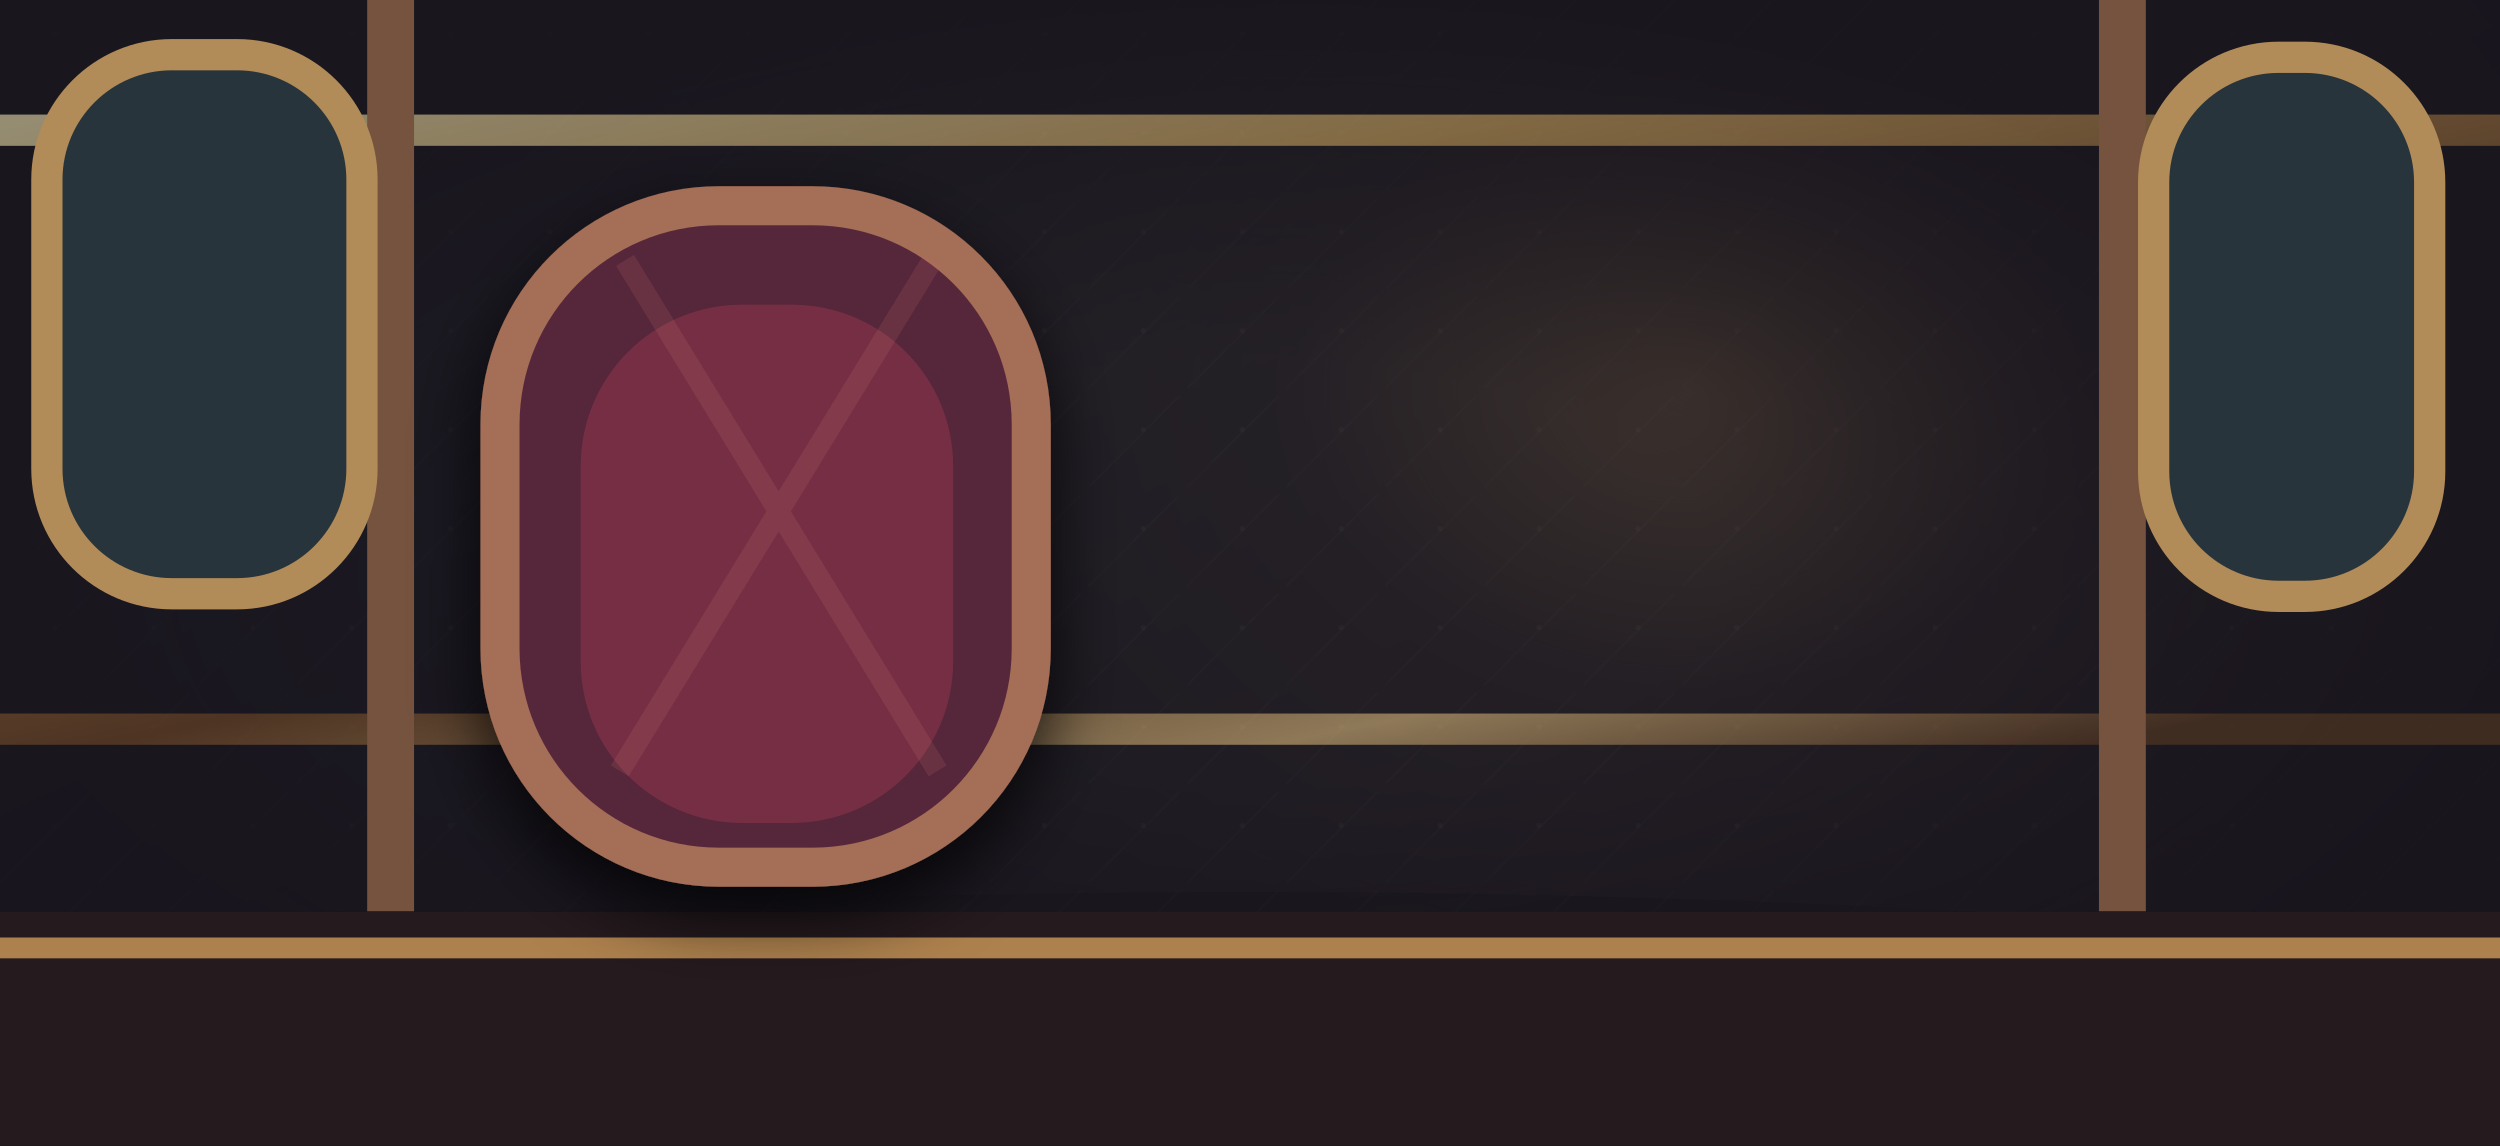
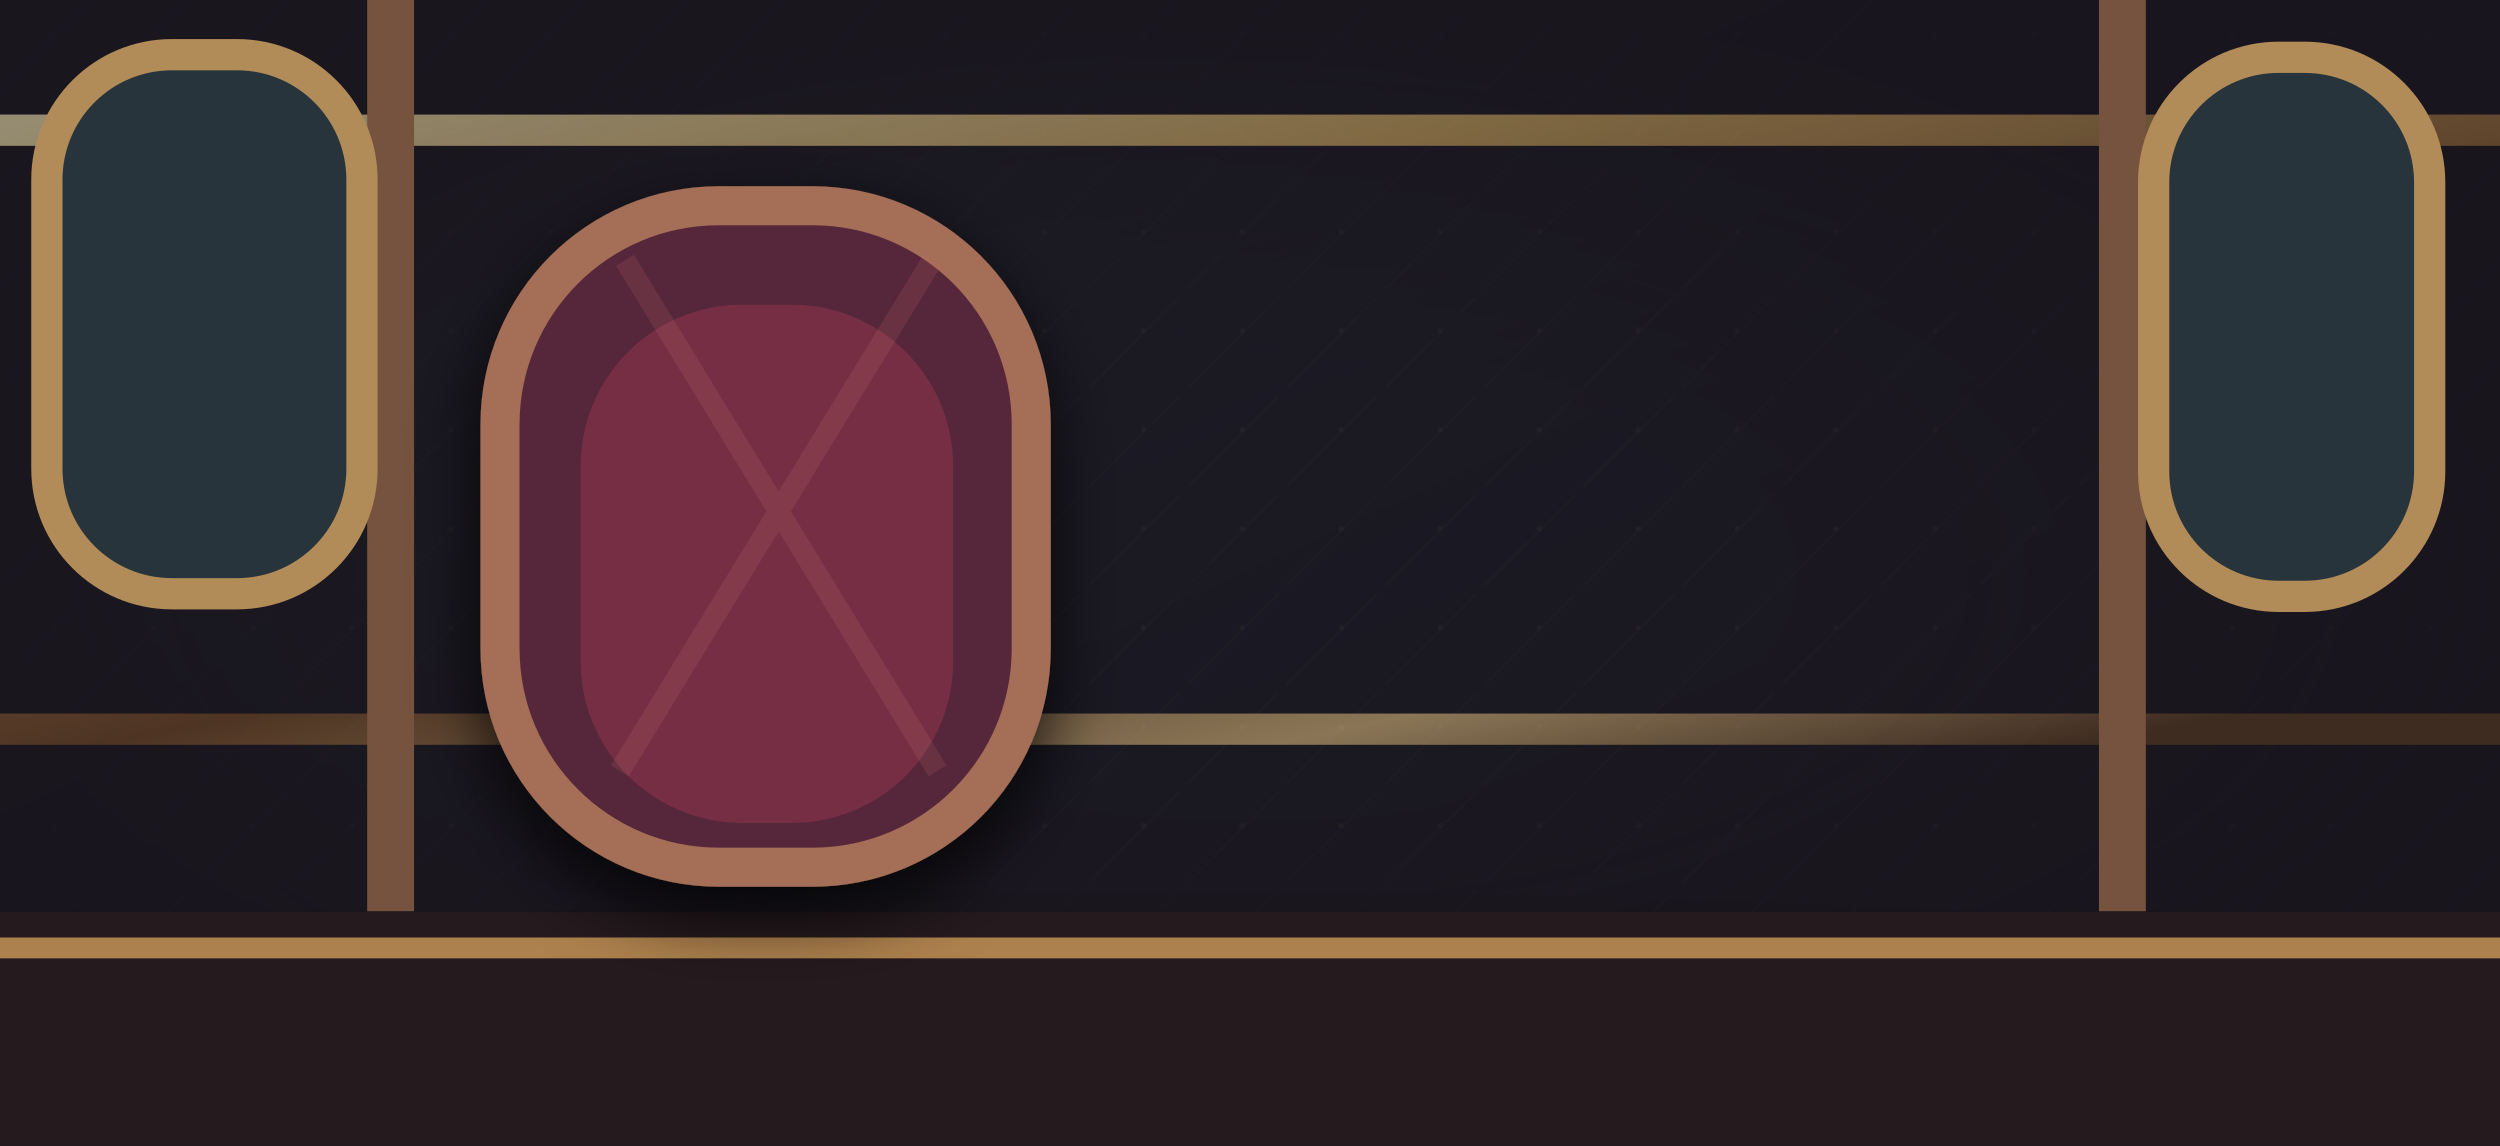
<svg xmlns="http://www.w3.org/2000/svg" width="960" height="440" viewBox="0 0 960 440">
  <defs>
    <linearGradient id="night" x1="0" y1="0" x2="1" y2="1">
      <stop stop-color="#142b30" />
      <stop offset=".52" stop-color="#08131b" />
      <stop offset="1" stop-color="#070d13" />
    </linearGradient>
    <linearGradient id="gold" x1="0" y1="0" x2=".86" y2="1">
      <stop stop-color="#fff1b8" />
      <stop offset=".28" stop-color="#d7ae62" />
      <stop offset=".61" stop-color="#7c4d26" />
      <stop offset=".84" stop-color="#e9c583" />
      <stop offset="1" stop-color="#5f3e23" />
    </linearGradient>
    <linearGradient id="silk" x1="0" y1="0" x2="1" y2="1">
      <stop stop-color="#123e33" />
      <stop offset=".55" stop-color="#07171b" />
      <stop offset="1" stop-color="#020c11" />
    </linearGradient>
    <linearGradient id="paper" x1="0" y1="0" x2="1" y2="1">
      <stop stop-color="#fff9e7" />
      <stop offset=".62" stop-color="#ebd9b6" />
      <stop offset="1" stop-color="#c9b58b" />
    </linearGradient>
    <linearGradient id="obsidian" x1="0" y1="0" x2="1" y2="1">
      <stop stop-color="#495968" />
      <stop offset=".36" stop-color="#14202c" />
      <stop offset=".75" stop-color="#060c15" />
      <stop offset="1" stop-color="#27323a" />
    </linearGradient>
    <radialGradient id="light">
      <stop stop-color="#d7ae62" stop-opacity=".6" />
      <stop offset=".35" stop-color="#d7ae62" stop-opacity=".16" />
      <stop offset="1" stop-color="#d7ae62" stop-opacity="0" />
    </radialGradient>
    <radialGradient id="aura">
      <stop stop-color="#e4baff" stop-opacity=".48" />
      <stop offset=".46" stop-color="#a160da" stop-opacity=".13" />
      <stop offset="1" stop-color="#34163f" stop-opacity="0" />
    </radialGradient>
    <radialGradient id="vignette">
      <stop offset=".37" stop-color="#000000" stop-opacity="0" />
      <stop offset="1" stop-color="#01050a" stop-opacity=".83" />
    </radialGradient>
    <filter id="soft" x="-50%" y="-50%" width="200%" height="200%">
      <feGaussianBlur stdDeviation="21" />
    </filter>
    <filter id="smallglow" x="-70%" y="-70%" width="240%" height="240%">
      <feGaussianBlur stdDeviation="6" />
    </filter>
    <filter id="shadow" x="-40%" y="-40%" width="180%" height="200%">
      <feDropShadow dx="0" dy="11" stdDeviation="13" flood-color="#000000" flood-opacity=".79" />
    </filter>
    <pattern id="grain" width="38" height="38" patternUnits="userSpaceOnUse">
      <path d="M0 35L35 0" fill="none" stroke="#ffffff" stroke-opacity=".045" stroke-width=".8" />
      <circle cx="21" cy="13" r="1" fill="#ffde9a" opacity=".12" />
    </pattern>
  </defs>
  <rect width="960" height="440" fill="url(#night)" />
-   <ellipse cx="650" cy="150" rx="440" ry="330" fill="url(#light)" />
  <path d="M0 365Q480 320 960 365V440H0Z" fill="#020b0b" opacity=".72" />
  <rect width="960" height="440" fill="url(#grain)" />
  <rect width="960" height="440" fill="url(#vignette)" />
  <path d="M0 0H960V350H0Z" fill="#211a24" opacity=".72" />
  <path d="M0 50H960M0 280H960" stroke="url(#gold)" stroke-width="12" opacity=".54" />
  <path d="M150 0V350M815 0V350" stroke="#75533e" stroke-width="18" />
  <rect x="18" y="21" width="121" height="207" rx="48" fill="#28343b" stroke="#b18b58" stroke-width="12" />
  <rect x="827" y="22" width="106" height="207" rx="48" fill="#28343b" stroke="#b18b58" stroke-width="12" />
  <path d="M0 350H960V440H0Z" fill="#251a1e" />
  <path d="M0 364H960" stroke="#ad814d" stroke-width="8" />
  <g filter="url(#shadow)">
    <rect x="192" y="79" width="204" height="254" rx="84" fill="#57273a" stroke="#a56e57" stroke-width="15" />
    <rect x="223" y="117" width="143" height="199" rx="62" fill="#762f44" />
    <path d="M240 100L360 296M358 100L238 296" stroke="#be6a69" opacity=".18" stroke-width="8" />
  </g>
</svg>
